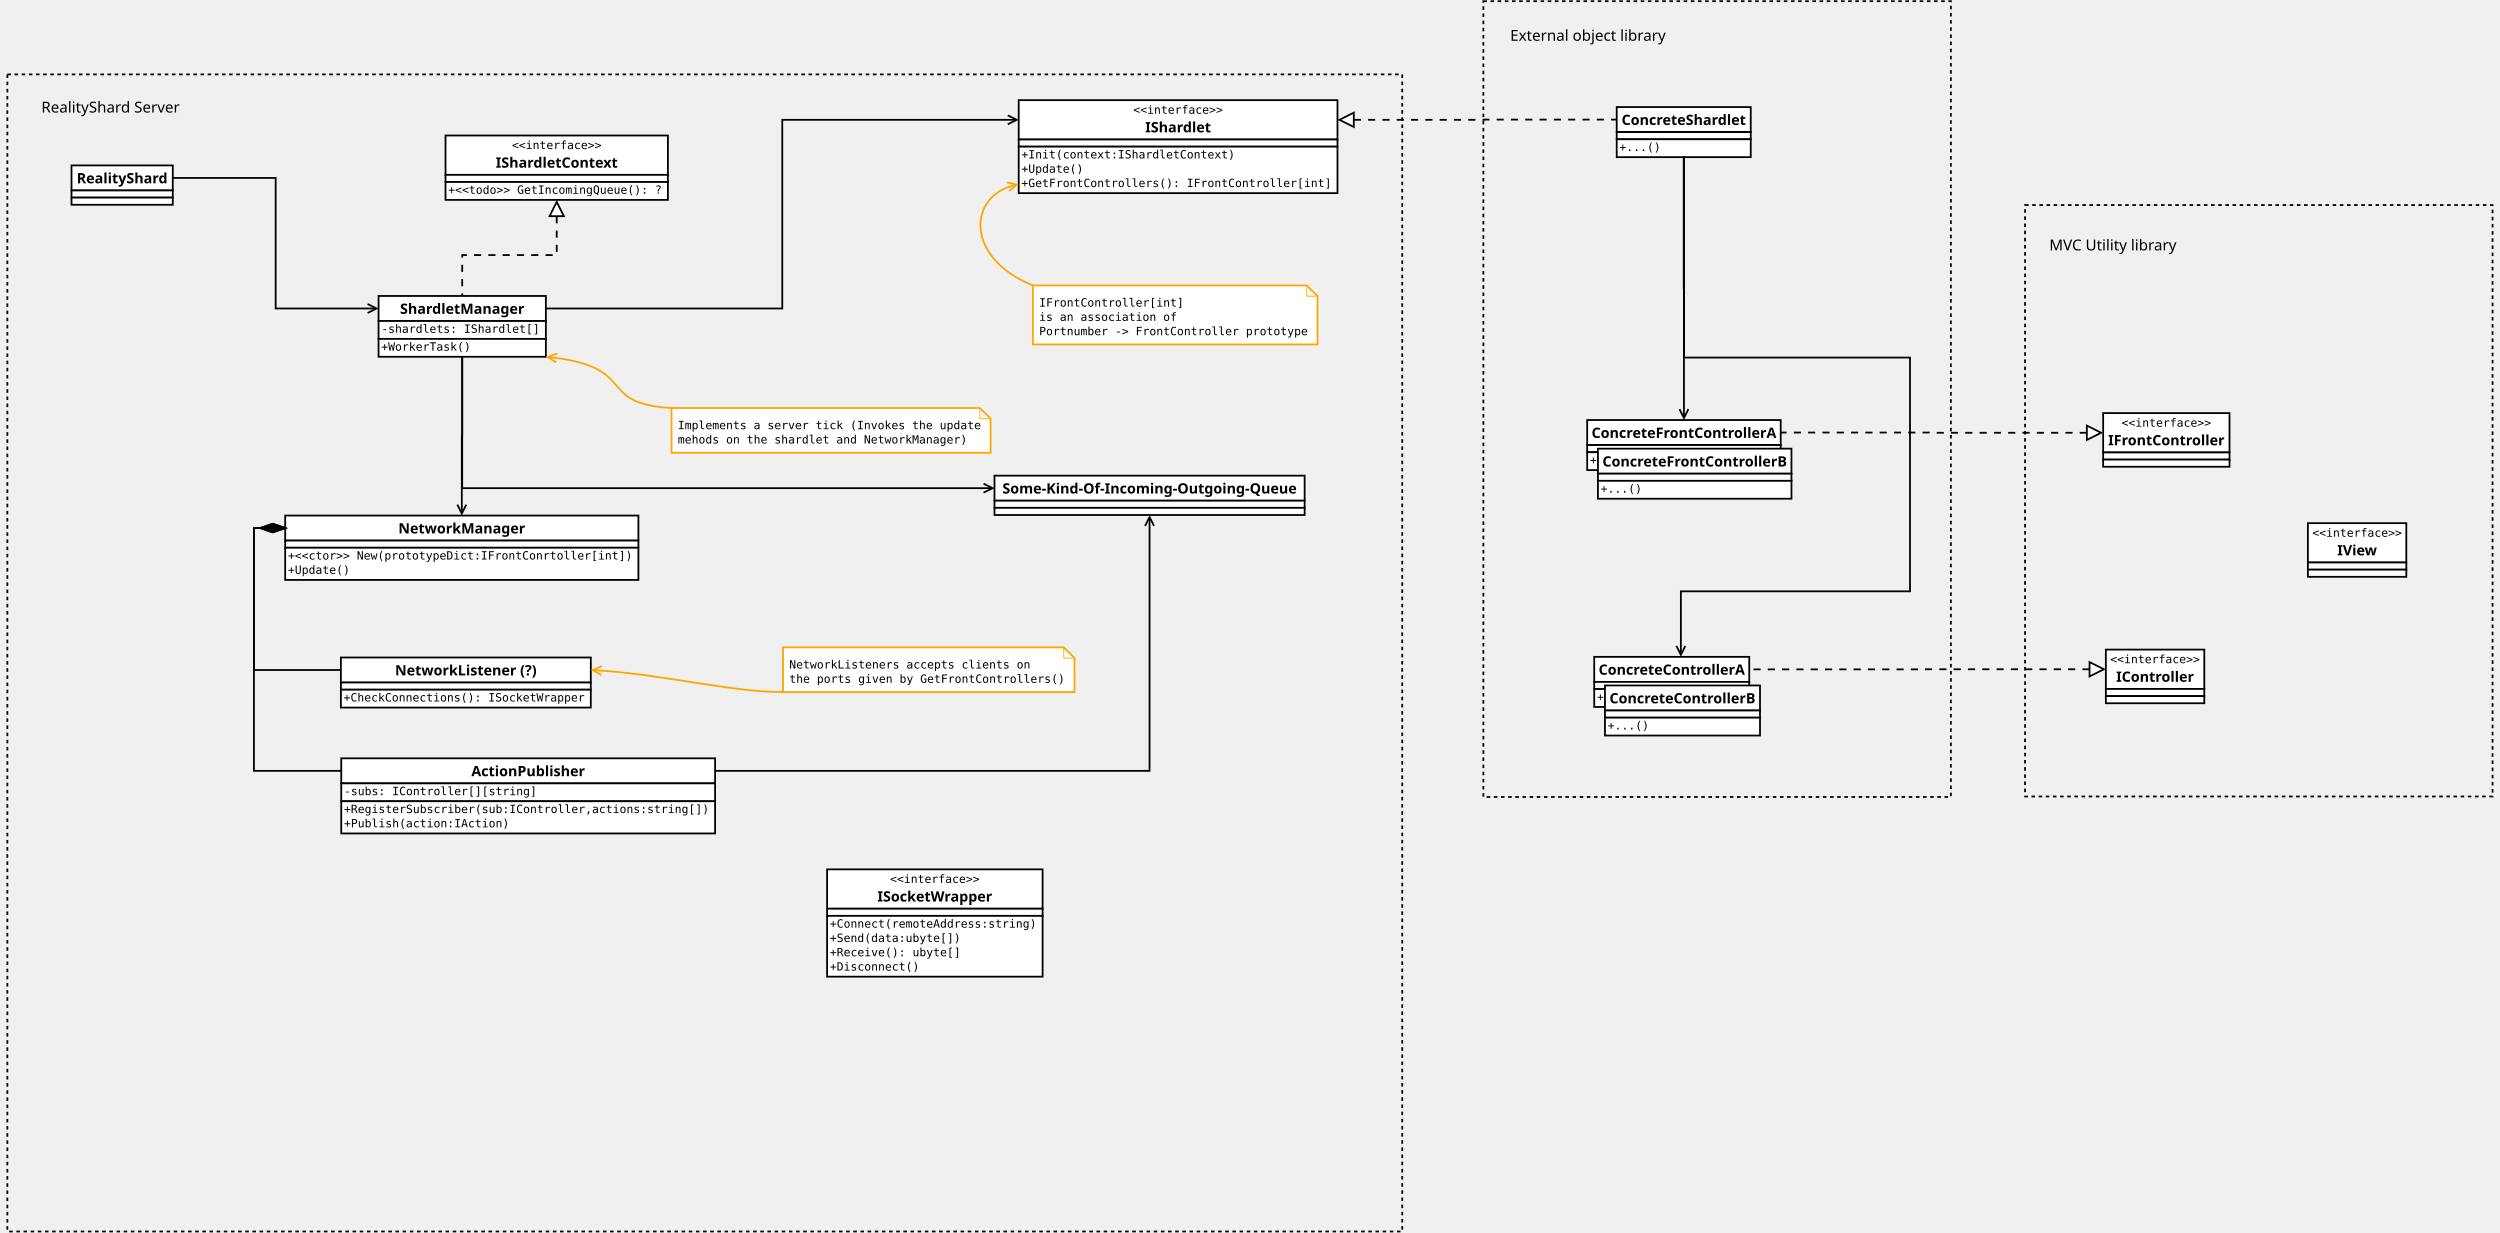
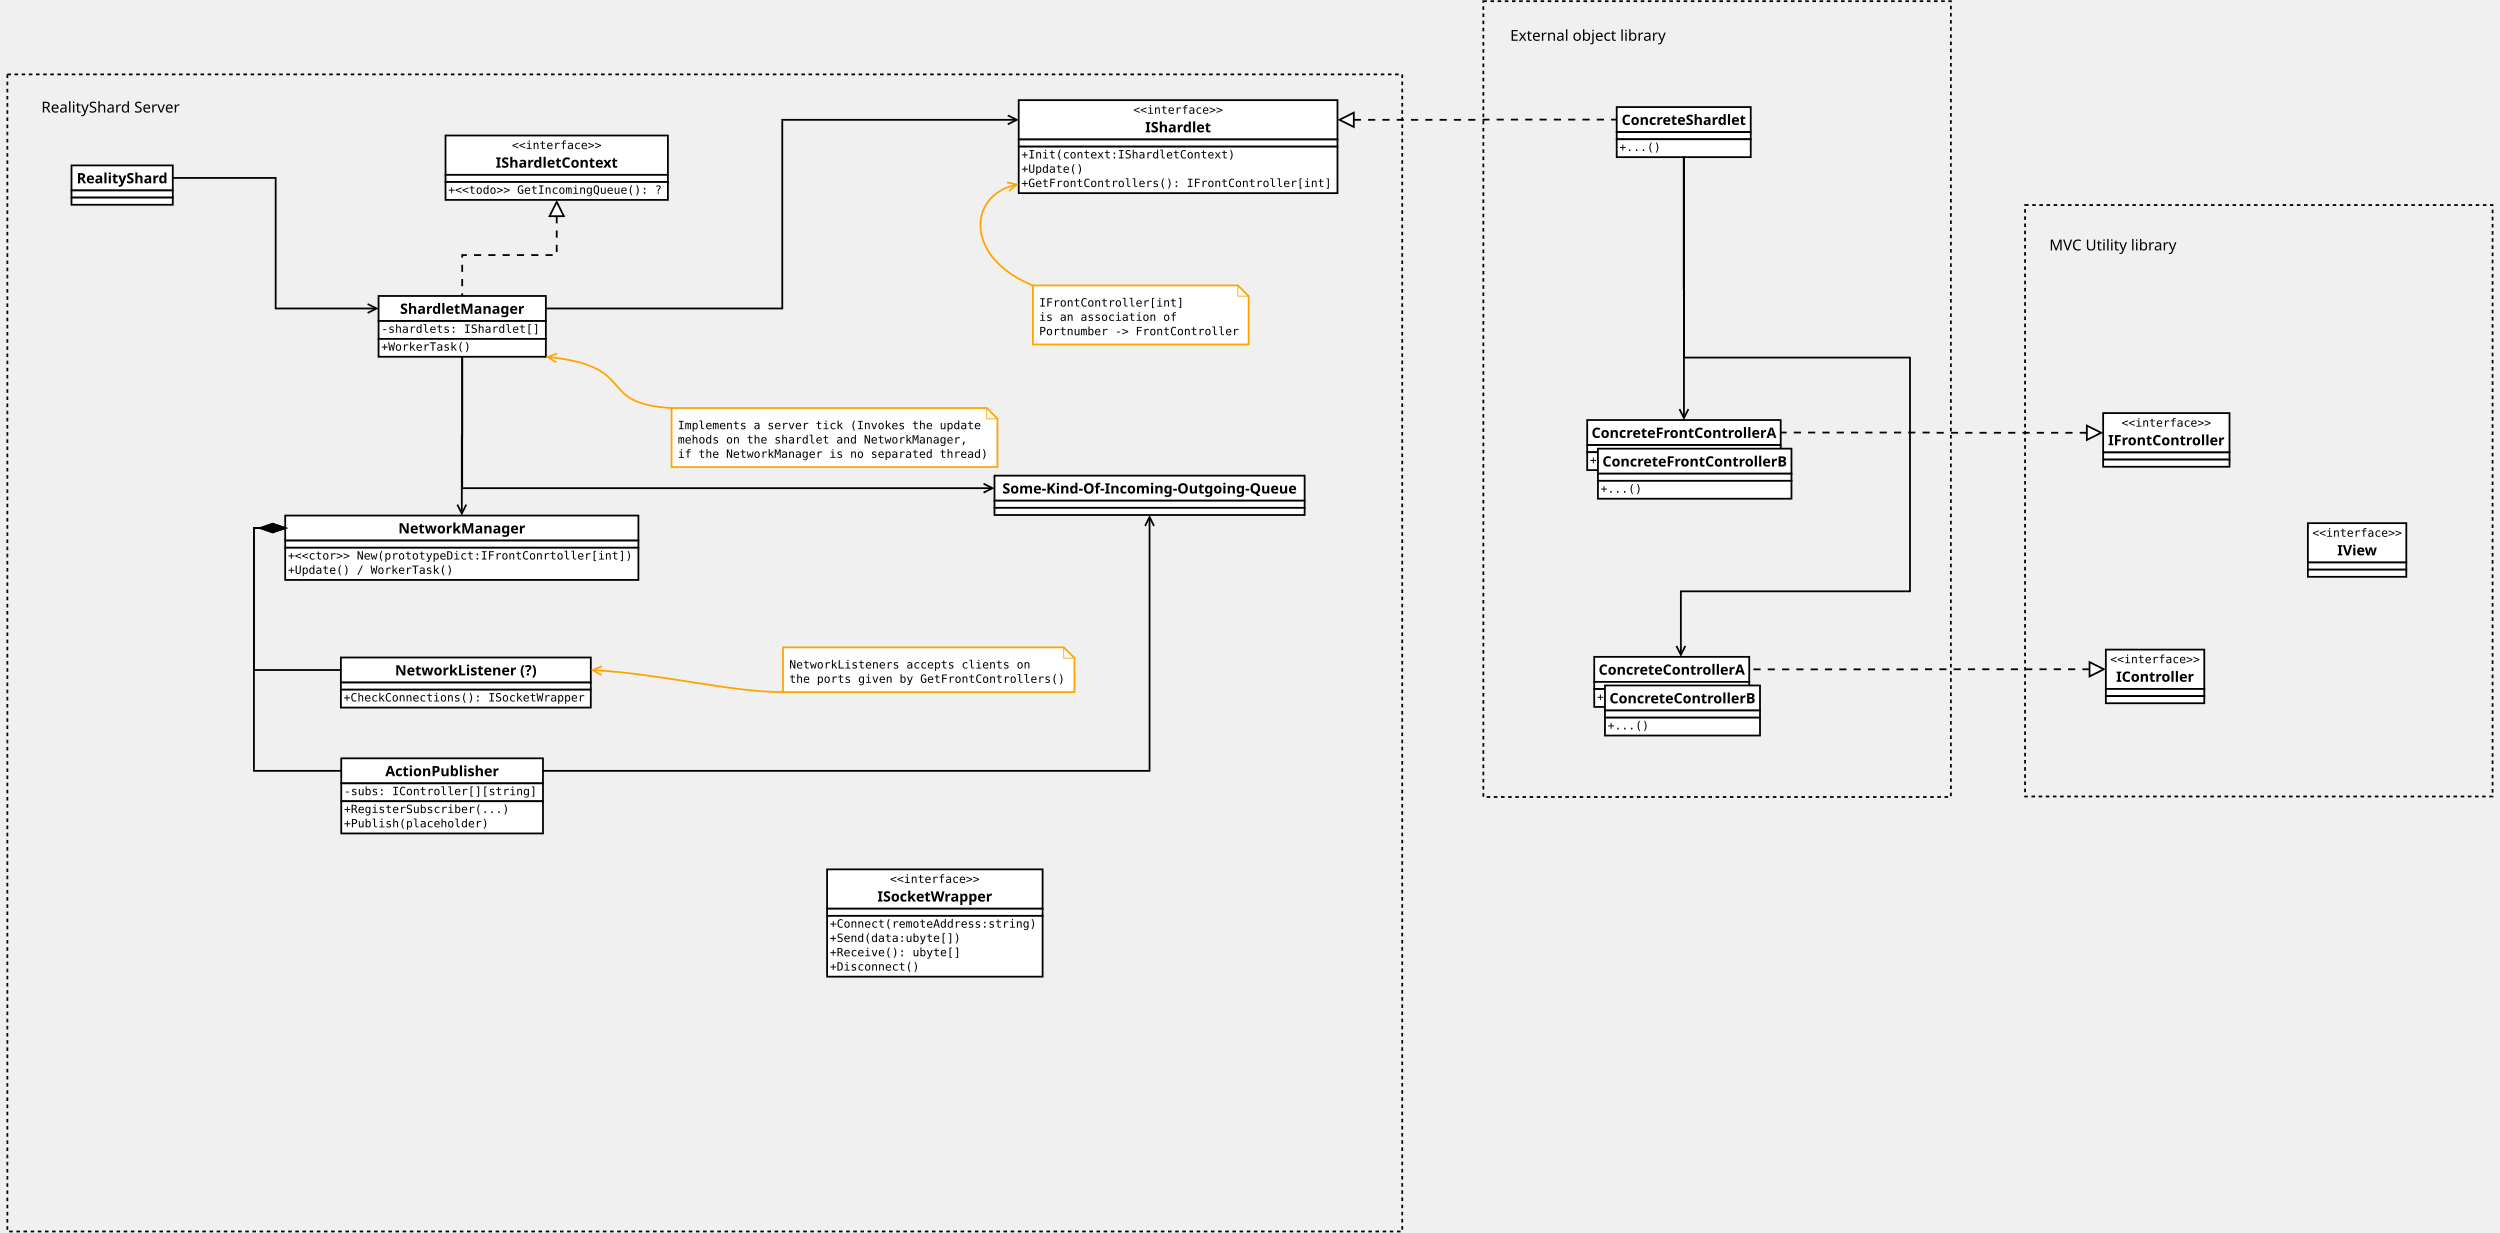
<svg xmlns="http://www.w3.org/2000/svg" width="140cm" height="69cm" viewBox="352 58 2782 1378">
  <rect style="fill: none; fill-opacity:0; stroke-width: 2; stroke-dasharray: 4; stroke: #000000" x="2609.8" y="287.316" width="522.857" height="661.454" />
  <rect style="fill: none; fill-opacity:0; stroke-width: 2; stroke-dasharray: 4; stroke: #000000" x="353.266" y="141.197" width="1559.99" height="1294.07" />
  <rect style="fill: none; fill-opacity:0; stroke-width: 2; stroke-dasharray: 4; stroke: #000000" x="2003.98" y="59.321" width="522.857" height="890" />
  <g>
    <rect style="fill: #ffffff" x="425" y="243" width="113.25" height="28" />
    <rect style="fill: none; fill-opacity:0; stroke-width: 2; stroke: #000000" x="425" y="243" width="113.25" height="28" />
    <text font-size="16" style="fill: #000000;text-anchor:middle;font-family:sans-serif;font-style:normal;font-weight:700" x="481.625" y="263">RealityShard</text>
    <rect style="fill: #ffffff" x="425" y="271" width="113.25" height="8" />
    <rect style="fill: none; fill-opacity:0; stroke-width: 2; stroke: #000000" x="425" y="271" width="113.25" height="8" />
    <rect style="fill: #ffffff" x="425" y="279" width="113.25" height="8" />
    <rect style="fill: none; fill-opacity:0; stroke-width: 2; stroke: #000000" x="425" y="279" width="113.25" height="8" />
  </g>
  <g>
    <rect style="fill: #ffffff" x="768.4" y="389" width="187.1" height="28" />
    <rect style="fill: none; fill-opacity:0; stroke-width: 2; stroke: #000000" x="768.4" y="389" width="187.1" height="28" />
    <text font-size="16" style="fill: #000000;text-anchor:middle;font-family:sans-serif;font-style:normal;font-weight:700" x="861.95" y="409">ShardletManager</text>
    <rect style="fill: #ffffff" x="768.4" y="417" width="187.1" height="20" />
    <rect style="fill: none; fill-opacity:0; stroke-width: 2; stroke: #000000" x="768.4" y="417" width="187.1" height="20" />
    <text font-size="12.8" style="fill: #000000;text-anchor:start;font-family:monospace;font-style:normal;font-weight:normal" x="771.4" y="430.2">-shardlets: IShardlet[]</text>
    <rect style="fill: #ffffff" x="768.4" y="437" width="187.1" height="20" />
    <rect style="fill: none; fill-opacity:0; stroke-width: 2; stroke: #000000" x="768.4" y="437" width="187.1" height="20" />
    <text font-size="12.8" style="fill: #000000;text-anchor:start;font-family:monospace;font-style:normal;font-weight:normal" x="771.4" y="450.2">+WorkerTask()</text>
  </g>
  <g>
    <rect style="fill: #ffffff" x="664" y="634.58" width="395" height="28" />
    <rect style="fill: none; fill-opacity:0; stroke-width: 2; stroke: #000000" x="664" y="634.58" width="395" height="28" />
    <text font-size="16" style="fill: #000000;text-anchor:middle;font-family:sans-serif;font-style:normal;font-weight:700" x="861.5" y="654.58">NetworkManager</text>
    <rect style="fill: #ffffff" x="664" y="662.58" width="395" height="8" />
    <rect style="fill: none; fill-opacity:0; stroke-width: 2; stroke: #000000" x="664" y="662.58" width="395" height="8" />
    <rect style="fill: #ffffff" x="664" y="670.58" width="395" height="36" />
    <rect style="fill: none; fill-opacity:0; stroke-width: 2; stroke: #000000" x="664" y="670.58" width="395" height="36" />
    <text font-size="12.8" style="fill: #000000;text-anchor:start;font-family:monospace;font-style:normal;font-weight:normal" x="667" y="683.78">+&lt;&lt;ctor&gt;&gt; New(prototypeDict:IFrontConrtoller[int])</text>
-     <text font-size="12.8" style="fill: #000000;text-anchor:start;font-family:monospace;font-style:normal;font-weight:normal" x="667" y="699.78">+Update()</text>
+     <text font-size="12.8" style="fill: #000000;text-anchor:start;font-family:monospace;font-style:normal;font-weight:normal" x="667" y="699.78">+Update() / WorkerTask()</text>
  </g>
  <g>
    <polyline style="fill: none; fill-opacity:0; stroke-width: 2; stroke: #000000" points="861.95,457 861.95,545.79 861.5,545.79 861.5,630.108 " />
    <polyline style="fill: none; fill-opacity:0; stroke-width: 2; stroke: #000000" points="856.5,622.344 861.5,632.344 866.5,622.344 " />
  </g>
  <g>
    <rect style="fill: #ffffff" x="1484.33" y="170" width="356.5" height="44" />
    <rect style="fill: none; fill-opacity:0; stroke-width: 2; stroke: #000000" x="1484.33" y="170" width="356.5" height="44" />
    <text font-size="12.8" style="fill: #000000;text-anchor:middle;font-family:monospace;font-style:normal;font-weight:normal" x="1662.58" y="185.2">&lt;&lt;interface&gt;&gt;</text>
    <text font-size="16" style="fill: #000000;text-anchor:middle;font-family:sans-serif;font-style:normal;font-weight:700" x="1662.58" y="206">IShardlet</text>
    <rect style="fill: #ffffff" x="1484.33" y="214" width="356.5" height="8" />
    <rect style="fill: none; fill-opacity:0; stroke-width: 2; stroke: #000000" x="1484.33" y="214" width="356.5" height="8" />
    <rect style="fill: #ffffff" x="1484.33" y="222" width="356.5" height="52" />
    <rect style="fill: none; fill-opacity:0; stroke-width: 2; stroke: #000000" x="1484.33" y="222" width="356.5" height="52" />
    <text font-size="12.8" style="fill: #000000;text-anchor:start;font-family:monospace;font-style:normal;font-weight:normal" x="1487.33" y="235.2">+Init(context:IShardletContext)</text>
    <text font-size="12.8" style="fill: #000000;text-anchor:start;font-family:monospace;font-style:normal;font-weight:normal" x="1487.33" y="251.2">+Update()</text>
    <text font-size="12.8" style="fill: #000000;text-anchor:start;font-family:monospace;font-style:normal;font-weight:normal" x="1487.33" y="267.2">+GetFrontControllers(): IFrontController[int]</text>
  </g>
  <g>
    <rect style="fill: #ffffff" x="2697.16" y="520" width="141.3" height="44" />
    <rect style="fill: none; fill-opacity:0; stroke-width: 2; stroke: #000000" x="2697.16" y="520" width="141.3" height="44" />
    <text font-size="12.8" style="fill: #000000;text-anchor:middle;font-family:monospace;font-style:normal;font-weight:normal" x="2767.81" y="535.2">&lt;&lt;interface&gt;&gt;</text>
    <text font-size="16" style="fill: #000000;text-anchor:middle;font-family:sans-serif;font-style:normal;font-weight:700" x="2767.81" y="556">IFrontController</text>
    <rect style="fill: #ffffff" x="2697.16" y="564" width="141.3" height="8" />
    <rect style="fill: none; fill-opacity:0; stroke-width: 2; stroke: #000000" x="2697.16" y="564" width="141.3" height="8" />
    <rect style="fill: #ffffff" x="2697.16" y="572" width="141.3" height="8" />
    <rect style="fill: none; fill-opacity:0; stroke-width: 2; stroke: #000000" x="2697.16" y="572" width="141.3" height="8" />
  </g>
  <g>
    <rect style="fill: #ffffff" x="726.258" y="793.33" width="279.5" height="28" />
    <rect style="fill: none; fill-opacity:0; stroke-width: 2; stroke: #000000" x="726.258" y="793.33" width="279.5" height="28" />
    <text font-size="16" style="fill: #000000;text-anchor:middle;font-family:sans-serif;font-style:normal;font-weight:700" x="866.008" y="813.33">NetworkListener (?)</text>
    <rect style="fill: #ffffff" x="726.258" y="821.33" width="279.5" height="8" />
    <rect style="fill: none; fill-opacity:0; stroke-width: 2; stroke: #000000" x="726.258" y="821.33" width="279.5" height="8" />
    <rect style="fill: #ffffff" x="726.258" y="829.33" width="279.5" height="20" />
    <rect style="fill: none; fill-opacity:0; stroke-width: 2; stroke: #000000" x="726.258" y="829.33" width="279.5" height="20" />
    <text font-size="12.8" style="fill: #000000;text-anchor:start;font-family:monospace;font-style:normal;font-weight:normal" x="729.258" y="842.53">+CheckConnections(): ISocketWrapper</text>
  </g>
  <g>
    <polyline style="fill: none; fill-opacity:0; stroke-width: 2; stroke: #000000" points="955.5,403 1219.92,403 1219.92,192 1479.86,192 " />
    <polyline style="fill: none; fill-opacity:0; stroke-width: 2; stroke: #000000" points="1472.1,197 1482.1,192 1472.1,187 " />
  </g>
  <g>
    <rect style="fill: #ffffff" x="2153.12" y="177.75" width="149.9" height="28" />
    <rect style="fill: none; fill-opacity:0; stroke-width: 2; stroke: #000000" x="2153.12" y="177.75" width="149.9" height="28" />
    <text font-size="16" style="fill: #000000;text-anchor:middle;font-family:sans-serif;font-style:normal;font-weight:700" x="2228.07" y="197.75">ConcreteShardlet</text>
    <rect style="fill: #ffffff" x="2153.12" y="205.75" width="149.9" height="8" />
    <rect style="fill: none; fill-opacity:0; stroke-width: 2; stroke: #000000" x="2153.12" y="205.75" width="149.9" height="8" />
    <rect style="fill: #ffffff" x="2153.12" y="213.75" width="149.9" height="20" />
    <rect style="fill: none; fill-opacity:0; stroke-width: 2; stroke: #000000" x="2153.12" y="213.75" width="149.9" height="20" />
    <text font-size="12.8" style="fill: #000000;text-anchor:start;font-family:monospace;font-style:normal;font-weight:normal" x="2156.12" y="226.95">+...()</text>
  </g>
  <g>
    <polyline style="fill: none; fill-opacity:0; stroke-width: 2; stroke-dasharray: 8; stroke: #000000" points="1859.07,192 2004.98,192 2004.98,191.75 2153.12,191.75 " />
    <polygon style="fill: #ffffff" points="1859.07,184 1843.07,192 1859.07,200 " />
    <polygon style="fill: none; fill-opacity:0; stroke-width: 2; stroke: #000000" points="1859.07,184 1843.07,192 1859.07,200 " />
  </g>
  <g>
-     <polygon style="fill: #ffffff" points="1500.17,377.232 1806.47,377.232 1818.47,389.232 1818.47,443.232 1500.17,443.232 " />
-     <polygon style="fill: none; fill-opacity:0; stroke-width: 2; stroke: #ffa500" points="1500.17,377.232 1806.47,377.232 1818.47,389.232 1818.47,443.232 1500.17,443.232 " />
-     <polyline style="fill: none; fill-opacity:0; stroke-width: 1; stroke: #ffa500" points="1806.47,377.232 1806.47,389.232 1818.47,389.232 " />
+     <polygon style="fill: #ffffff" points="1500.17,377.232 1729.47,377.232 1741.47,389.232 1741.47,443.232 1500.17,443.232 " />
+     <polygon style="fill: none; fill-opacity:0; stroke-width: 2; stroke: #ffa500" points="1500.17,377.232 1729.47,377.232 1741.47,389.232 1741.47,443.232 1500.17,443.232 " />
+     <polyline style="fill: none; fill-opacity:0; stroke-width: 1; stroke: #ffa500" points="1729.47,377.232 1729.47,389.232 1741.47,389.232 " />
    <text font-size="12.8" style="fill: #000000;text-anchor:start;font-family:monospace;font-style:normal;font-weight:normal" x="1507.17" y="400.882">
      <tspan x="1507.17" y="400.882">IFrontController[int]</tspan>
      <tspan x="1507.17" y="416.882">is an association of</tspan>
-       <tspan x="1507.17" y="432.882">Portnumber -&gt; FrontController prototype</tspan>
+       <tspan x="1507.17" y="432.882">Portnumber -&gt; FrontController</tspan>
    </text>
  </g>
  <g>
    <path style="fill: none; fill-opacity:0; stroke-width: 2; stroke: #ffa500" d="M 1500.17 377.232 C 1424.24,346.712 1427.07,277.416 1479.98,265.02" />
    <polyline style="fill: none; fill-opacity:0; stroke-width: 2; stroke: #ffa500" points="1473.56,271.659 1482.15,264.51 1471.28,261.923 " />
  </g>
  <g>
    <rect style="fill: #ffffff" x="2120.12" y="527.75" width="216.4" height="28" />
    <rect style="fill: none; fill-opacity:0; stroke-width: 2; stroke: #000000" x="2120.12" y="527.75" width="216.4" height="28" />
    <text font-size="16" style="fill: #000000;text-anchor:middle;font-family:sans-serif;font-style:normal;font-weight:700" x="2228.32" y="547.75">ConcreteFrontControllerA</text>
    <rect style="fill: #ffffff" x="2120.12" y="555.75" width="216.4" height="8" />
    <rect style="fill: none; fill-opacity:0; stroke-width: 2; stroke: #000000" x="2120.12" y="555.75" width="216.4" height="8" />
    <rect style="fill: #ffffff" x="2120.12" y="563.75" width="216.4" height="20" />
    <rect style="fill: none; fill-opacity:0; stroke-width: 2; stroke: #000000" x="2120.12" y="563.75" width="216.4" height="20" />
    <text font-size="12.8" style="fill: #000000;text-anchor:start;font-family:monospace;font-style:normal;font-weight:normal" x="2123.12" y="576.95">+...()</text>
  </g>
  <g>
    <rect style="fill: #ffffff" x="2132.12" y="559.75" width="216.45" height="28" />
    <rect style="fill: none; fill-opacity:0; stroke-width: 2; stroke: #000000" x="2132.12" y="559.75" width="216.45" height="28" />
    <text font-size="16" style="fill: #000000;text-anchor:middle;font-family:sans-serif;font-style:normal;font-weight:700" x="2240.34" y="579.75">ConcreteFrontControllerB</text>
    <rect style="fill: #ffffff" x="2132.12" y="587.75" width="216.45" height="8" />
    <rect style="fill: none; fill-opacity:0; stroke-width: 2; stroke: #000000" x="2132.12" y="587.75" width="216.45" height="8" />
    <rect style="fill: #ffffff" x="2132.12" y="595.75" width="216.45" height="20" />
    <rect style="fill: none; fill-opacity:0; stroke-width: 2; stroke: #000000" x="2132.12" y="595.75" width="216.45" height="20" />
    <text font-size="12.8" style="fill: #000000;text-anchor:start;font-family:monospace;font-style:normal;font-weight:normal" x="2135.12" y="608.95">+...()</text>
  </g>
  <g>
    <polyline style="fill: none; fill-opacity:0; stroke-width: 2; stroke-dasharray: 8; stroke: #000000" points="2678.92,542 2508.84,542 2508.84,541.75 2336.52,541.75 " />
    <polygon style="fill: #ffffff" points="2678.92,550 2694.92,542 2678.92,534 " />
    <polygon style="fill: none; fill-opacity:0; stroke-width: 2; stroke: #000000" points="2678.92,550 2694.92,542 2678.92,534 " />
  </g>
  <g>
    <polyline style="fill: none; fill-opacity:0; stroke-width: 2; stroke: #000000" points="2228.07,233.75 2228.07,380.75 2228.32,380.75 2228.32,523.278 " />
    <polyline style="fill: none; fill-opacity:0; stroke-width: 2; stroke: #000000" points="2223.32,515.514 2228.32,525.514 2233.32,515.514 " />
  </g>
  <text font-size="16.933" style="fill: #000000;text-anchor:start;font-family:sans-serif;font-style:normal;font-weight:normal" x="2033.98" y="103.607">
    <tspan x="2033.98" y="103.607">External object library</tspan>
  </text>
  <g>
-     <rect style="fill: #ffffff" x="726.674" y="906.096" width="418.1" height="28" />
-     <rect style="fill: none; fill-opacity:0; stroke-width: 2; stroke: #000000" x="726.674" y="906.096" width="418.1" height="28" />
-     <text font-size="16" style="fill: #000000;text-anchor:middle;font-family:sans-serif;font-style:normal;font-weight:700" x="935.724" y="926.096">ActionPublisher</text>
-     <rect style="fill: #ffffff" x="726.674" y="934.096" width="418.1" height="20" />
-     <rect style="fill: none; fill-opacity:0; stroke-width: 2; stroke: #000000" x="726.674" y="934.096" width="418.1" height="20" />
+     <rect style="fill: #ffffff" x="726.674" y="906.096" width="225.6" height="28" />
+     <rect style="fill: none; fill-opacity:0; stroke-width: 2; stroke: #000000" x="726.674" y="906.096" width="225.6" height="28" />
+     <text font-size="16" style="fill: #000000;text-anchor:middle;font-family:sans-serif;font-style:normal;font-weight:700" x="839.474" y="926.096">ActionPublisher</text>
+     <rect style="fill: #ffffff" x="726.674" y="934.096" width="225.6" height="20" />
+     <rect style="fill: none; fill-opacity:0; stroke-width: 2; stroke: #000000" x="726.674" y="934.096" width="225.6" height="20" />
    <text font-size="12.8" style="fill: #000000;text-anchor:start;font-family:monospace;font-style:normal;font-weight:normal" x="729.674" y="947.296">-subs: IController[][string]</text>
-     <rect style="fill: #ffffff" x="726.674" y="954.096" width="418.1" height="36" />
-     <rect style="fill: none; fill-opacity:0; stroke-width: 2; stroke: #000000" x="726.674" y="954.096" width="418.1" height="36" />
-     <text font-size="12.8" style="fill: #000000;text-anchor:start;font-family:monospace;font-style:normal;font-weight:normal" x="729.674" y="967.296">+RegisterSubscriber(sub:IController,actions:string[])</text>
-     <text font-size="12.8" style="fill: #000000;text-anchor:start;font-family:monospace;font-style:normal;font-weight:normal" x="729.674" y="983.296">+Publish(action:IAction)</text>
+     <rect style="fill: #ffffff" x="726.674" y="954.096" width="225.6" height="36" />
+     <rect style="fill: none; fill-opacity:0; stroke-width: 2; stroke: #000000" x="726.674" y="954.096" width="225.6" height="36" />
+     <text font-size="12.8" style="fill: #000000;text-anchor:start;font-family:monospace;font-style:normal;font-weight:normal" x="729.674" y="967.296">+RegisterSubscriber(...)</text>
+     <text font-size="12.8" style="fill: #000000;text-anchor:start;font-family:monospace;font-style:normal;font-weight:normal" x="729.674" y="983.296">+Publish(placeholder)</text>
  </g>
  <g>
    <rect style="fill: #ffffff" x="2127.98" y="792.608" width="173.35" height="28" />
    <rect style="fill: none; fill-opacity:0; stroke-width: 2; stroke: #000000" x="2127.98" y="792.608" width="173.35" height="28" />
    <text font-size="16" style="fill: #000000;text-anchor:middle;font-family:sans-serif;font-style:normal;font-weight:700" x="2214.65" y="812.608">ConcreteControllerA</text>
    <rect style="fill: #ffffff" x="2127.98" y="820.608" width="173.35" height="8" />
    <rect style="fill: none; fill-opacity:0; stroke-width: 2; stroke: #000000" x="2127.98" y="820.608" width="173.35" height="8" />
    <rect style="fill: #ffffff" x="2127.98" y="828.608" width="173.35" height="20" />
    <rect style="fill: none; fill-opacity:0; stroke-width: 2; stroke: #000000" x="2127.98" y="828.608" width="173.35" height="20" />
    <text font-size="12.8" style="fill: #000000;text-anchor:start;font-family:monospace;font-style:normal;font-weight:normal" x="2130.98" y="841.808">+...()</text>
  </g>
  <g>
    <rect style="fill: #ffffff" x="2139.98" y="824.608" width="173.4" height="28" />
    <rect style="fill: none; fill-opacity:0; stroke-width: 2; stroke: #000000" x="2139.98" y="824.608" width="173.4" height="28" />
    <text font-size="16" style="fill: #000000;text-anchor:middle;font-family:sans-serif;font-style:normal;font-weight:700" x="2226.68" y="844.608">ConcreteControllerB</text>
    <rect style="fill: #ffffff" x="2139.98" y="852.608" width="173.4" height="8" />
    <rect style="fill: none; fill-opacity:0; stroke-width: 2; stroke: #000000" x="2139.98" y="852.608" width="173.4" height="8" />
    <rect style="fill: #ffffff" x="2139.98" y="860.608" width="173.4" height="20" />
    <rect style="fill: none; fill-opacity:0; stroke-width: 2; stroke: #000000" x="2139.98" y="860.608" width="173.4" height="20" />
    <text font-size="12.8" style="fill: #000000;text-anchor:start;font-family:monospace;font-style:normal;font-weight:normal" x="2142.98" y="873.808">+...()</text>
  </g>
  <g>
    <rect style="fill: #ffffff" x="2700.16" y="784.496" width="110.1" height="44" />
    <rect style="fill: none; fill-opacity:0; stroke-width: 2; stroke: #000000" x="2700.16" y="784.496" width="110.1" height="44" />
    <text font-size="12.8" style="fill: #000000;text-anchor:middle;font-family:monospace;font-style:normal;font-weight:normal" x="2755.21" y="799.696">&lt;&lt;interface&gt;&gt;</text>
    <text font-size="16" style="fill: #000000;text-anchor:middle;font-family:sans-serif;font-style:normal;font-weight:700" x="2755.21" y="820.496">IController</text>
    <rect style="fill: #ffffff" x="2700.16" y="828.496" width="110.1" height="8" />
    <rect style="fill: none; fill-opacity:0; stroke-width: 2; stroke: #000000" x="2700.16" y="828.496" width="110.1" height="8" />
    <rect style="fill: #ffffff" x="2700.16" y="836.496" width="110.1" height="8" />
    <rect style="fill: none; fill-opacity:0; stroke-width: 2; stroke: #000000" x="2700.16" y="836.496" width="110.1" height="8" />
  </g>
  <g>
    <polyline style="fill: none; fill-opacity:0; stroke-width: 2; stroke: #000000" points="2228.06,233.75 2228.44,233.75 2228.44,457.892 2481.12,457.892 2481.12,719.322 2224.86,719.322 2224.86,788.136 " />
    <polyline style="fill: none; fill-opacity:0; stroke-width: 2; stroke: #000000" points="2219.86,780.372 2224.86,790.372 2229.86,780.372 " />
  </g>
  <g>
    <polyline style="fill: none; fill-opacity:0; stroke-width: 2; stroke: #000000" points="538.25,257 653.325,257 653.325,403 763.928,403 " />
    <polyline style="fill: none; fill-opacity:0; stroke-width: 2; stroke: #000000" points="756.164,408 766.164,403 756.164,398 " />
  </g>
  <g>
    <polyline style="fill: none; fill-opacity:0; stroke-width: 2; stroke-dasharray: 8; stroke: #000000" points="2681.92,806.496 2492.75,806.496 2492.75,806.608 2301.33,806.608 " />
    <polygon style="fill: #ffffff" points="2681.92,814.496 2697.92,806.496 2681.92,798.496 " />
    <polygon style="fill: none; fill-opacity:0; stroke-width: 2; stroke: #000000" points="2681.92,814.496 2697.92,806.496 2681.92,798.496 " />
  </g>
  <g>
    <rect style="fill: #ffffff" x="2926.1" y="643.088" width="110.1" height="44" />
    <rect style="fill: none; fill-opacity:0; stroke-width: 2; stroke: #000000" x="2926.1" y="643.088" width="110.1" height="44" />
    <text font-size="12.8" style="fill: #000000;text-anchor:middle;font-family:monospace;font-style:normal;font-weight:normal" x="2981.15" y="658.288">&lt;&lt;interface&gt;&gt;</text>
    <text font-size="16" style="fill: #000000;text-anchor:middle;font-family:sans-serif;font-style:normal;font-weight:700" x="2981.15" y="679.088">IView</text>
    <rect style="fill: #ffffff" x="2926.1" y="687.088" width="110.1" height="8" />
    <rect style="fill: none; fill-opacity:0; stroke-width: 2; stroke: #000000" x="2926.1" y="687.088" width="110.1" height="8" />
    <rect style="fill: #ffffff" x="2926.1" y="695.088" width="110.1" height="8" />
    <rect style="fill: none; fill-opacity:0; stroke-width: 2; stroke: #000000" x="2926.1" y="695.088" width="110.1" height="8" />
  </g>
  <text font-size="16.933" style="fill: #000000;text-anchor:start;font-family:sans-serif;font-style:normal;font-weight:normal" x="391.266" y="183.88">
    <tspan x="391.266" y="183.88">RealityShard Server</tspan>
  </text>
  <g>
    <polyline style="fill: none; fill-opacity:0; stroke-width: 2; stroke: #000000" points="638.828,648.58 629,648.58 629,807.33 726.258,807.33 " />
    <polygon style="fill: #000000" points="664,648.58 650,653.38 636,648.58 650,643.78 " />
    <polygon style="fill: none; fill-opacity:0; stroke-width: 2; stroke: #000000" points="664,648.58 650,653.38 636,648.58 650,643.78 " />
    <text font-size="12.8" style="fill: #000000;text-anchor:start;font-family:monospace;font-style:normal;font-weight:normal" x="631" y="723.955" />
    <text font-size="12.8" style="fill: #000000;text-anchor:end;font-family:monospace;font-style:normal;font-weight:normal" x="632" y="644.58" />
    <text font-size="12.8" style="fill: #000000;text-anchor:end;font-family:monospace;font-style:normal;font-weight:normal" x="722.258" y="803.33" />
  </g>
  <g>
    <polyline style="fill: none; fill-opacity:0; stroke-width: 2; stroke: #000000" points="638.828,648.58 629,648.58 629,920.096 726.674,920.096 " />
    <polygon style="fill: #000000" points="664,648.58 650,653.38 636,648.58 650,643.78 " />
    <polygon style="fill: none; fill-opacity:0; stroke-width: 2; stroke: #000000" points="664,648.58 650,653.38 636,648.58 650,643.78 " />
    <text font-size="12.8" style="fill: #000000;text-anchor:start;font-family:monospace;font-style:normal;font-weight:normal" x="631" y="780.338" />
    <text font-size="12.8" style="fill: #000000;text-anchor:end;font-family:monospace;font-style:normal;font-weight:normal" x="632" y="644.58" />
    <text font-size="12.8" style="fill: #000000;text-anchor:end;font-family:monospace;font-style:normal;font-weight:normal" x="722.674" y="916.096" />
  </g>
  <g>
-     <polygon style="fill: #ffffff" points="1096.08,514.354 1440.88,514.354 1452.88,526.354 1452.88,564.354 1096.08,564.354 " />
-     <polygon style="fill: none; fill-opacity:0; stroke-width: 2; stroke: #ffa500" points="1096.08,514.354 1440.88,514.354 1452.88,526.354 1452.88,564.354 1096.08,564.354 " />
-     <polyline style="fill: none; fill-opacity:0; stroke-width: 1; stroke: #ffa500" points="1440.88,514.354 1440.88,526.354 1452.88,526.354 " />
+     <polygon style="fill: #ffffff" points="1096.08,514.354 1448.58,514.354 1460.58,526.354 1460.58,580.354 1096.08,580.354 " />
+     <polygon style="fill: none; fill-opacity:0; stroke-width: 2; stroke: #ffa500" points="1096.08,514.354 1448.58,514.354 1460.58,526.354 1460.58,580.354 1096.08,580.354 " />
+     <polyline style="fill: none; fill-opacity:0; stroke-width: 1; stroke: #ffa500" points="1448.58,514.354 1448.58,526.354 1460.58,526.354 " />
    <text font-size="12.8" style="fill: #000000;text-anchor:start;font-family:monospace;font-style:normal;font-weight:normal" x="1103.08" y="538.004">
      <tspan x="1103.08" y="538.004">Implements a server tick (Invokes the update</tspan>
-       <tspan x="1103.08" y="554.004">mehods on the shardlet and NetworkManager)</tspan>
+       <tspan x="1103.08" y="554.004">mehods on the shardlet and NetworkManager, </tspan>
+       <tspan x="1103.08" y="570.004">if the NetworkManager is no separated thread)</tspan>
    </text>
  </g>
  <g>
    <path style="fill: none; fill-opacity:0; stroke-width: 2; stroke: #ffa500" d="M 1096.08 514.354 C 1009.88,509.348 1060.79,468.334 959.946,457.479" />
    <polyline style="fill: none; fill-opacity:0; stroke-width: 2; stroke: #ffa500" points="968.201,453.338 957.723,457.239 967.131,463.281 " />
  </g>
  <g>
    <polygon style="fill: #ffffff" points="1220.71,782.002 1534.71,782.002 1546.71,794.002 1546.71,832.002 1220.71,832.002 " />
    <polygon style="fill: none; fill-opacity:0; stroke-width: 2; stroke: #ffa500" points="1220.71,782.002 1534.71,782.002 1546.71,794.002 1546.71,832.002 1220.71,832.002 " />
    <polyline style="fill: none; fill-opacity:0; stroke-width: 1; stroke: #ffa500" points="1534.71,782.002 1534.71,794.002 1546.71,794.002 " />
    <text font-size="12.8" style="fill: #000000;text-anchor:start;font-family:monospace;font-style:normal;font-weight:normal" x="1227.71" y="805.652">
      <tspan x="1227.71" y="805.652">NetworkListeners accepts clients on</tspan>
      <tspan x="1227.71" y="821.652">the ports given by GetFrontControllers()</tspan>
    </text>
  </g>
  <g>
    <path style="fill: none; fill-opacity:0; stroke-width: 2; stroke: #ffa500" d="M 1220.71 832.002 C 1164.71,832.402 1081.81,811.33 1010.22,807.565" />
    <polyline style="fill: none; fill-opacity:0; stroke-width: 2; stroke: #ffa500" points="1018.24,802.98 1007.99,807.447 1017.71,812.966 " />
  </g>
  <g>
    <rect style="fill: #ffffff" x="1270.04" y="1030.27" width="241" height="44" />
    <rect style="fill: none; fill-opacity:0; stroke-width: 2; stroke: #000000" x="1270.04" y="1030.27" width="241" height="44" />
    <text font-size="12.8" style="fill: #000000;text-anchor:middle;font-family:monospace;font-style:normal;font-weight:normal" x="1390.54" y="1045.47">&lt;&lt;interface&gt;&gt;</text>
    <text font-size="16" style="fill: #000000;text-anchor:middle;font-family:sans-serif;font-style:normal;font-weight:700" x="1390.54" y="1066.27">ISocketWrapper</text>
    <rect style="fill: #ffffff" x="1270.04" y="1074.27" width="241" height="8" />
    <rect style="fill: none; fill-opacity:0; stroke-width: 2; stroke: #000000" x="1270.04" y="1074.27" width="241" height="8" />
    <rect style="fill: #ffffff" x="1270.04" y="1082.27" width="241" height="68" />
    <rect style="fill: none; fill-opacity:0; stroke-width: 2; stroke: #000000" x="1270.04" y="1082.27" width="241" height="68" />
    <text font-size="12.8" style="fill: #000000;text-anchor:start;font-family:monospace;font-style:normal;font-weight:normal" x="1273.04" y="1095.47">+Connect(remoteAddress:string)</text>
    <text font-size="12.8" style="fill: #000000;text-anchor:start;font-family:monospace;font-style:normal;font-weight:normal" x="1273.04" y="1111.47">+Send(data:ubyte[])</text>
    <text font-size="12.8" style="fill: #000000;text-anchor:start;font-family:monospace;font-style:normal;font-weight:normal" x="1273.04" y="1127.47">+Receive(): ubyte[]</text>
    <text font-size="12.8" style="fill: #000000;text-anchor:start;font-family:monospace;font-style:normal;font-weight:normal" x="1273.04" y="1143.47">+Disconnect()</text>
  </g>
  <text font-size="16.933" style="fill: #000000;text-anchor:start;font-family:sans-serif;font-style:normal;font-weight:normal" x="2636.96" y="338.056">
    <tspan x="2636.96" y="338.056">MVC Utility library</tspan>
  </text>
  <g>
    <rect style="fill: #ffffff" x="843.292" y="209.544" width="248.7" height="44" />
    <rect style="fill: none; fill-opacity:0; stroke-width: 2; stroke: #000000" x="843.292" y="209.544" width="248.7" height="44" />
    <text font-size="12.8" style="fill: #000000;text-anchor:middle;font-family:monospace;font-style:normal;font-weight:normal" x="967.642" y="224.744">&lt;&lt;interface&gt;&gt;</text>
    <text font-size="16" style="fill: #000000;text-anchor:middle;font-family:sans-serif;font-style:normal;font-weight:700" x="967.642" y="245.544">IShardletContext</text>
    <rect style="fill: #ffffff" x="843.292" y="253.544" width="248.7" height="8" />
    <rect style="fill: none; fill-opacity:0; stroke-width: 2; stroke: #000000" x="843.292" y="253.544" width="248.7" height="8" />
    <rect style="fill: #ffffff" x="843.292" y="261.544" width="248.7" height="20" />
    <rect style="fill: none; fill-opacity:0; stroke-width: 2; stroke: #000000" x="843.292" y="261.544" width="248.7" height="20" />
    <text font-size="12.8" style="fill: #000000;text-anchor:start;font-family:monospace;font-style:normal;font-weight:normal" x="846.292" y="274.744">+&lt;&lt;todo&gt;&gt; GetIncomingQueue(): ?</text>
  </g>
  <g>
    <polyline style="fill: none; fill-opacity:0; stroke-width: 2; stroke-dasharray: 8; stroke: #000000" points="967.642,299.78 967.642,343.272 861.95,343.272 861.95,389 " />
    <polygon style="fill: #ffffff" points="975.642,299.78 967.642,283.78 959.642,299.78 " />
    <polygon style="fill: none; fill-opacity:0; stroke-width: 2; stroke: #000000" points="975.642,299.78 967.642,283.78 959.642,299.78 " />
  </g>
  <g>
    <rect style="fill: #ffffff" x="1457.24" y="589.958" width="346.85" height="28" />
    <rect style="fill: none; fill-opacity:0; stroke-width: 2; stroke: #000000" x="1457.24" y="589.958" width="346.85" height="28" />
    <text font-size="16" style="fill: #000000;text-anchor:middle;font-family:sans-serif;font-style:normal;font-weight:700" x="1630.66" y="609.958">Some-Kind-Of-Incoming-Outgoing-Queue</text>
    <rect style="fill: #ffffff" x="1457.24" y="617.958" width="346.85" height="8" />
    <rect style="fill: none; fill-opacity:0; stroke-width: 2; stroke: #000000" x="1457.24" y="617.958" width="346.85" height="8" />
    <rect style="fill: #ffffff" x="1457.24" y="625.958" width="346.85" height="8" />
    <rect style="fill: none; fill-opacity:0; stroke-width: 2; stroke: #000000" x="1457.24" y="625.958" width="346.85" height="8" />
  </g>
  <g>
    <polyline style="fill: none; fill-opacity:0; stroke-width: 2; stroke: #000000" points="861.95,457 861.95,603.958 1452.76,603.958 " />
    <polyline style="fill: none; fill-opacity:0; stroke-width: 2; stroke: #000000" points="1445,608.958 1455,603.958 1445,598.958 " />
  </g>
  <g>
-     <polyline style="fill: none; fill-opacity:0; stroke-width: 2; stroke: #000000" points="1144.77,920.096 1630.66,920.096 1630.66,638.43 " />
+     <polyline style="fill: none; fill-opacity:0; stroke-width: 2; stroke: #000000" points="952.274,920.096 1630.66,920.096 1630.66,638.43 " />
    <polyline style="fill: none; fill-opacity:0; stroke-width: 2; stroke: #000000" points="1635.66,646.194 1630.66,636.194 1625.66,646.194 " />
  </g>
</svg>
